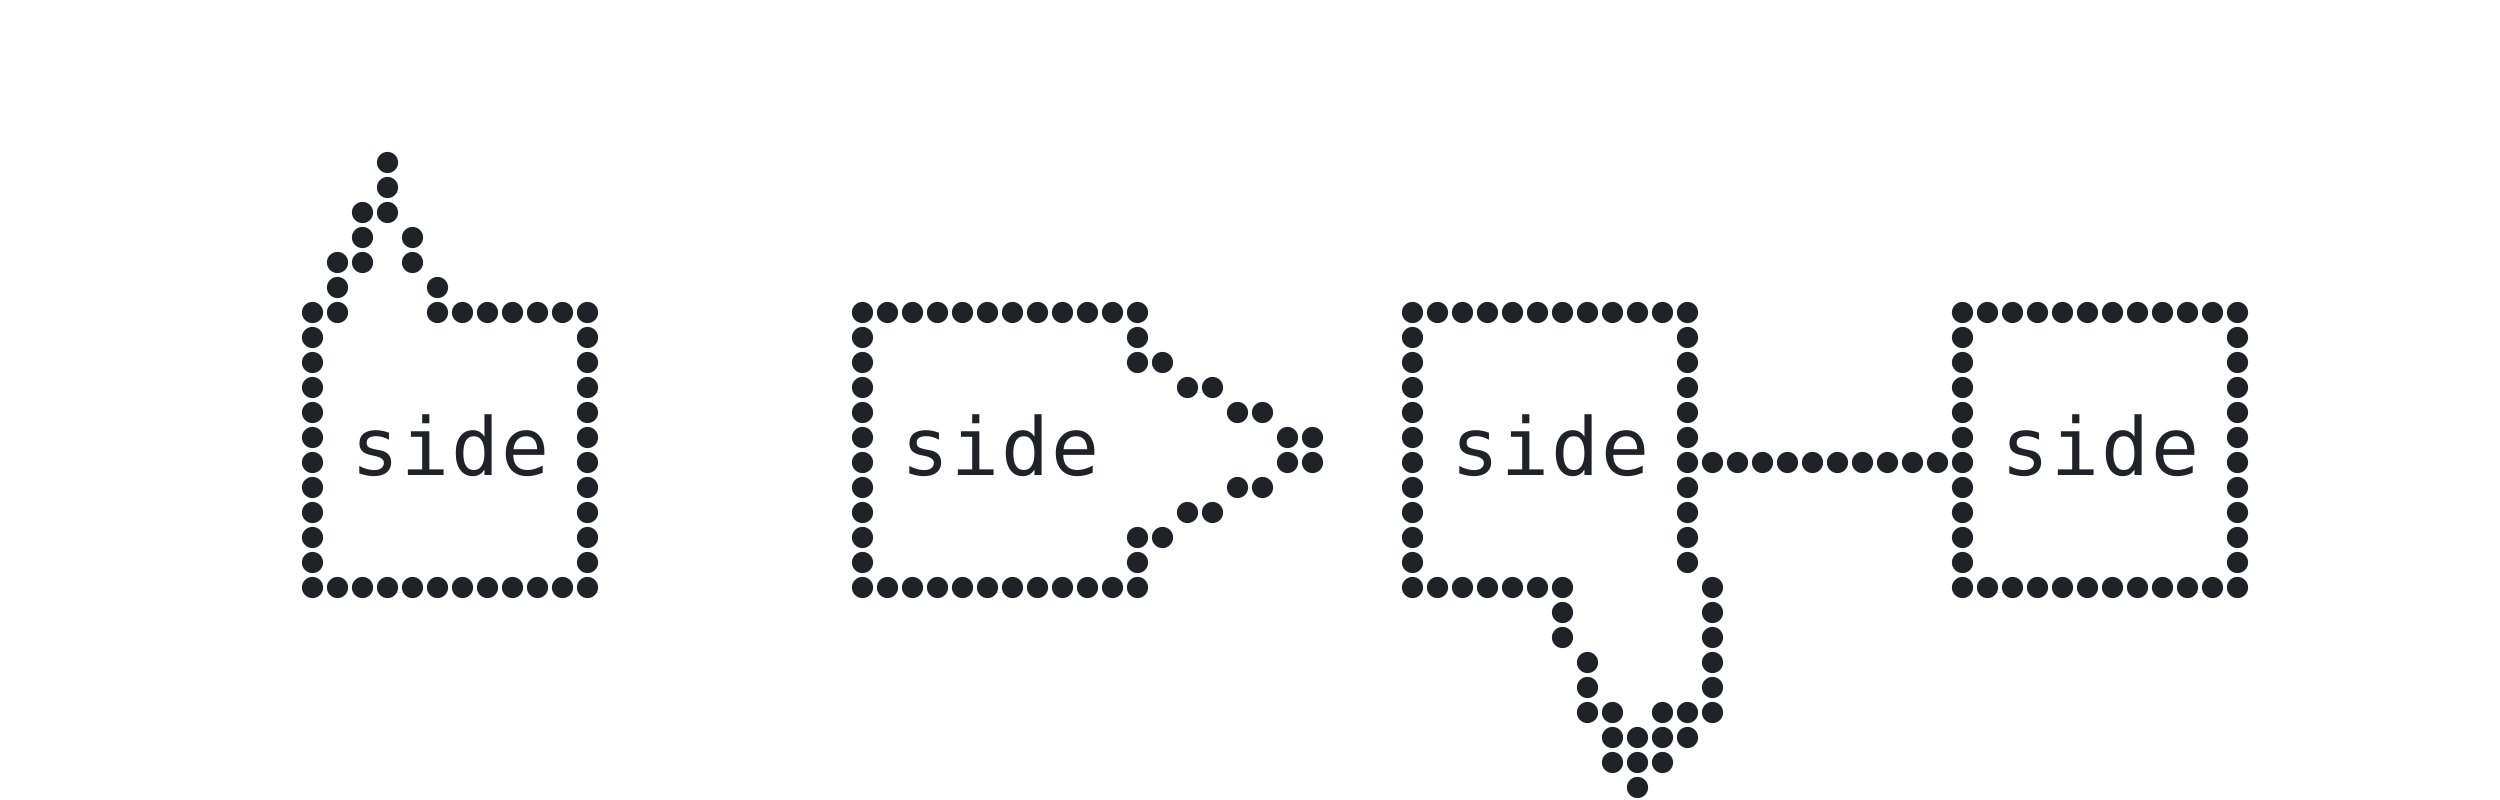
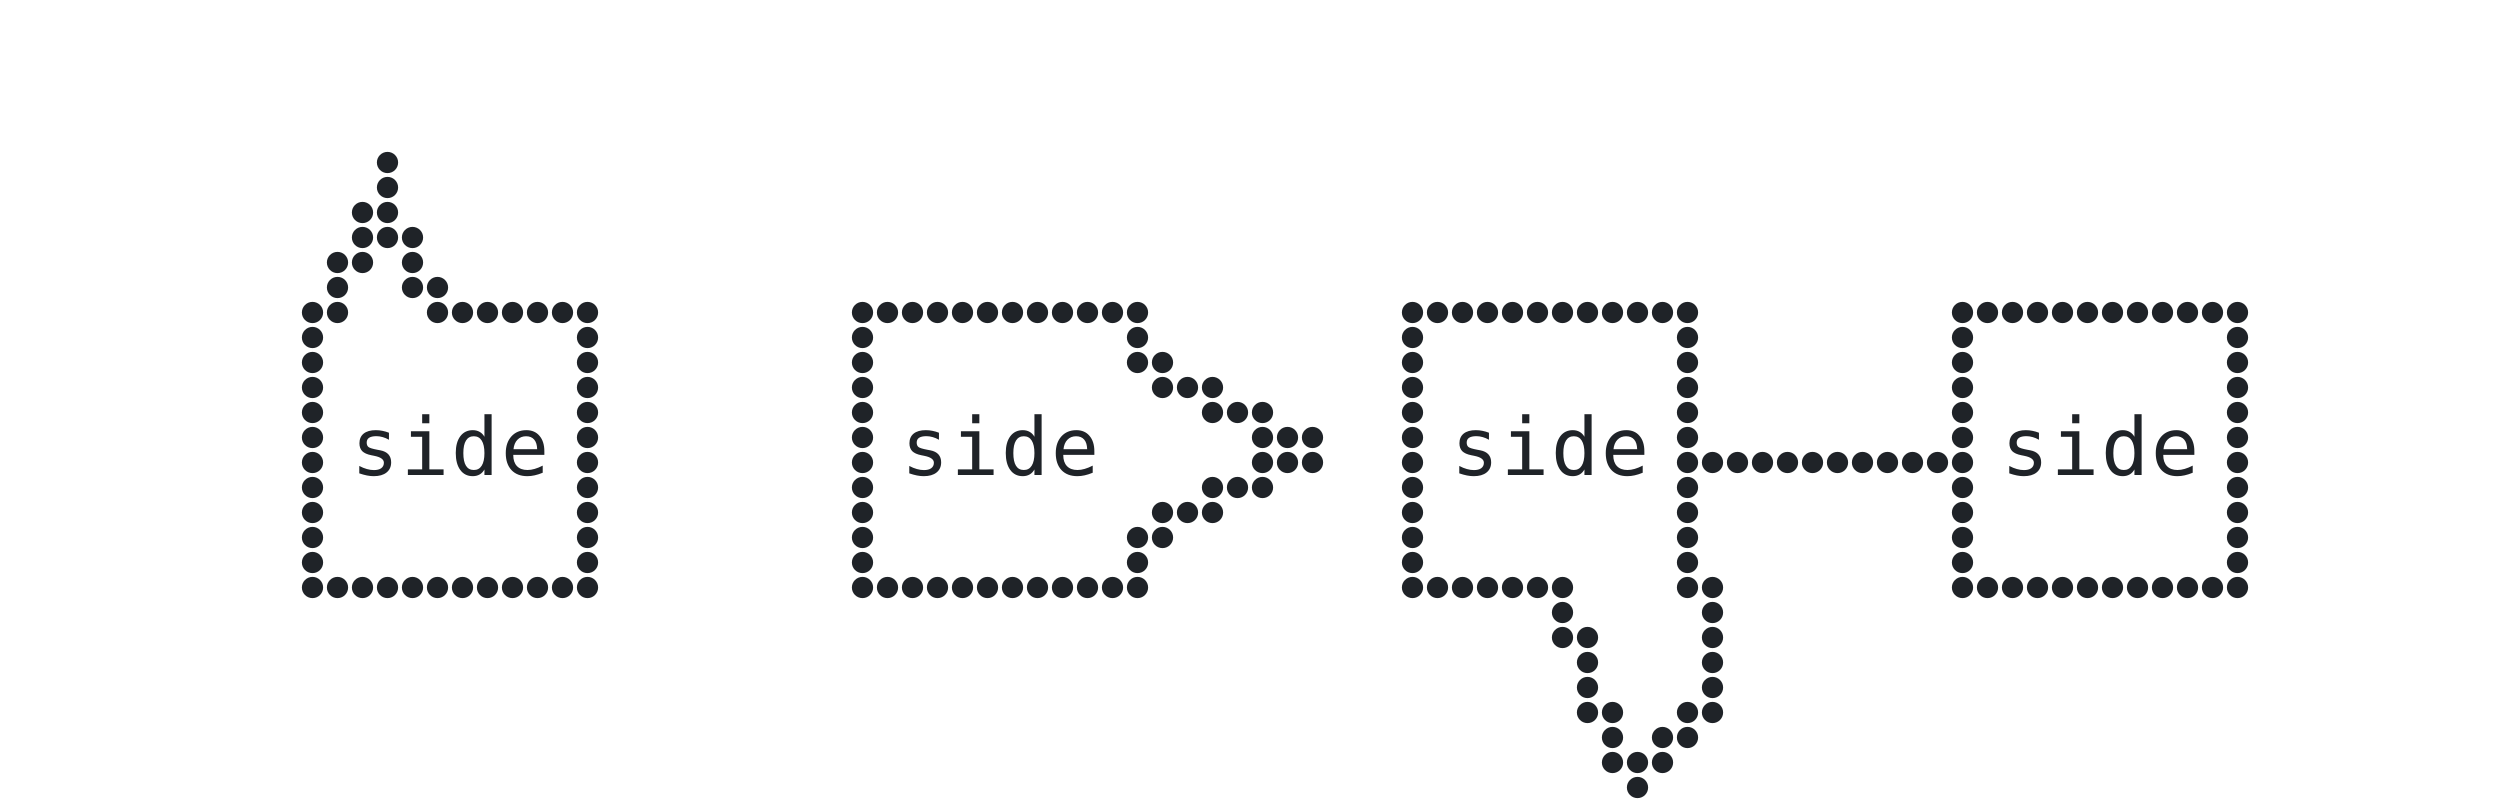
<svg xmlns="http://www.w3.org/2000/svg" viewBox="0 0 500 160" width="500" height="160">
  <rect width="100%" height="100%" fill="#ffffff" />
  <g fill="#1f2328">
    <circle cx="77.5" cy="32.5" r="2.125" />
    <circle cx="77.5" cy="37.5" r="2.125" />
    <circle cx="72.5" cy="42.5" r="2.125" />
    <circle cx="77.5" cy="42.5" r="2.125" />
    <circle cx="72.5" cy="47.5" r="2.125" />
+     <circle cx="77.5" cy="47.5" r="2.125" />
    <circle cx="82.5" cy="47.5" r="2.125" />
    <circle cx="67.5" cy="52.5" r="2.125" />
    <circle cx="72.5" cy="52.5" r="2.125" />
    <circle cx="82.5" cy="52.5" r="2.125" />
    <circle cx="67.5" cy="57.5" r="2.125" />
+     <circle cx="82.5" cy="57.5" r="2.125" />
    <circle cx="87.5" cy="57.5" r="2.125" />
    <circle cx="62.5" cy="62.5" r="2.125" />
    <circle cx="67.5" cy="62.5" r="2.125" />
    <circle cx="87.5" cy="62.5" r="2.125" />
    <circle cx="92.5" cy="62.5" r="2.125" />
    <circle cx="97.5" cy="62.5" r="2.125" />
    <circle cx="102.5" cy="62.5" r="2.125" />
    <circle cx="107.5" cy="62.5" r="2.125" />
    <circle cx="112.5" cy="62.5" r="2.125" />
    <circle cx="117.5" cy="62.5" r="2.125" />
    <circle cx="172.5" cy="62.5" r="2.125" />
    <circle cx="177.5" cy="62.5" r="2.125" />
    <circle cx="182.5" cy="62.5" r="2.125" />
    <circle cx="187.5" cy="62.5" r="2.125" />
    <circle cx="192.5" cy="62.5" r="2.125" />
    <circle cx="197.5" cy="62.5" r="2.125" />
    <circle cx="202.5" cy="62.5" r="2.125" />
    <circle cx="207.5" cy="62.5" r="2.125" />
    <circle cx="212.5" cy="62.5" r="2.125" />
    <circle cx="217.5" cy="62.5" r="2.125" />
    <circle cx="222.5" cy="62.5" r="2.125" />
    <circle cx="227.5" cy="62.5" r="2.125" />
    <circle cx="282.5" cy="62.5" r="2.125" />
    <circle cx="287.5" cy="62.5" r="2.125" />
    <circle cx="292.5" cy="62.5" r="2.125" />
    <circle cx="297.5" cy="62.5" r="2.125" />
    <circle cx="302.5" cy="62.5" r="2.125" />
    <circle cx="307.5" cy="62.5" r="2.125" />
    <circle cx="312.5" cy="62.5" r="2.125" />
    <circle cx="317.5" cy="62.5" r="2.125" />
    <circle cx="322.5" cy="62.5" r="2.125" />
    <circle cx="327.5" cy="62.5" r="2.125" />
    <circle cx="332.5" cy="62.5" r="2.125" />
    <circle cx="337.5" cy="62.5" r="2.125" />
    <circle cx="392.5" cy="62.5" r="2.125" />
    <circle cx="397.5" cy="62.5" r="2.125" />
    <circle cx="402.5" cy="62.5" r="2.125" />
    <circle cx="407.5" cy="62.5" r="2.125" />
    <circle cx="412.5" cy="62.5" r="2.125" />
    <circle cx="417.5" cy="62.5" r="2.125" />
    <circle cx="422.5" cy="62.5" r="2.125" />
    <circle cx="427.5" cy="62.5" r="2.125" />
    <circle cx="432.5" cy="62.5" r="2.125" />
    <circle cx="437.5" cy="62.5" r="2.125" />
    <circle cx="442.5" cy="62.5" r="2.125" />
    <circle cx="447.5" cy="62.5" r="2.125" />
    <circle cx="62.5" cy="67.5" r="2.125" />
    <circle cx="117.5" cy="67.5" r="2.125" />
    <circle cx="172.5" cy="67.5" r="2.125" />
    <circle cx="227.5" cy="67.5" r="2.125" />
    <circle cx="282.5" cy="67.5" r="2.125" />
    <circle cx="337.5" cy="67.5" r="2.125" />
    <circle cx="392.5" cy="67.5" r="2.125" />
    <circle cx="447.5" cy="67.5" r="2.125" />
    <circle cx="62.5" cy="72.5" r="2.125" />
    <circle cx="117.5" cy="72.5" r="2.125" />
    <circle cx="172.5" cy="72.5" r="2.125" />
    <circle cx="227.5" cy="72.5" r="2.125" />
    <circle cx="232.5" cy="72.5" r="2.125" />
    <circle cx="282.5" cy="72.5" r="2.125" />
    <circle cx="337.5" cy="72.5" r="2.125" />
    <circle cx="392.5" cy="72.5" r="2.125" />
    <circle cx="447.5" cy="72.5" r="2.125" />
    <circle cx="62.5" cy="77.5" r="2.125" />
    <circle cx="117.5" cy="77.5" r="2.125" />
    <circle cx="172.5" cy="77.5" r="2.125" />
+     <circle cx="232.5" cy="77.5" r="2.125" />
    <circle cx="237.5" cy="77.5" r="2.125" />
    <circle cx="242.5" cy="77.5" r="2.125" />
    <circle cx="282.5" cy="77.5" r="2.125" />
    <circle cx="337.5" cy="77.5" r="2.125" />
    <circle cx="392.5" cy="77.5" r="2.125" />
    <circle cx="447.5" cy="77.5" r="2.125" />
    <circle cx="62.5" cy="82.5" r="2.125" />
    <circle cx="117.5" cy="82.5" r="2.125" />
    <circle cx="172.5" cy="82.5" r="2.125" />
+     <circle cx="242.5" cy="82.5" r="2.125" />
    <circle cx="247.5" cy="82.5" r="2.125" />
    <circle cx="252.5" cy="82.5" r="2.125" />
    <circle cx="282.5" cy="82.5" r="2.125" />
    <circle cx="337.5" cy="82.5" r="2.125" />
    <circle cx="392.5" cy="82.5" r="2.125" />
    <circle cx="447.5" cy="82.5" r="2.125" />
    <circle cx="62.5" cy="87.5" r="2.125" />
    <circle cx="117.5" cy="87.5" r="2.125" />
    <circle cx="172.5" cy="87.5" r="2.125" />
+     <circle cx="252.5" cy="87.5" r="2.125" />
    <circle cx="257.5" cy="87.5" r="2.125" />
    <circle cx="262.5" cy="87.5" r="2.125" />
    <circle cx="282.5" cy="87.5" r="2.125" />
    <circle cx="337.5" cy="87.5" r="2.125" />
    <circle cx="392.5" cy="87.5" r="2.125" />
    <circle cx="447.5" cy="87.5" r="2.125" />
    <circle cx="62.5" cy="92.5" r="2.125" />
    <circle cx="117.5" cy="92.5" r="2.125" />
    <circle cx="172.5" cy="92.5" r="2.125" />
+     <circle cx="252.5" cy="92.5" r="2.125" />
    <circle cx="257.5" cy="92.5" r="2.125" />
    <circle cx="262.5" cy="92.5" r="2.125" />
    <circle cx="282.5" cy="92.5" r="2.125" />
    <circle cx="337.5" cy="92.5" r="2.125" />
    <circle cx="342.5" cy="92.5" r="2.125" />
    <circle cx="347.5" cy="92.5" r="2.125" />
    <circle cx="352.5" cy="92.5" r="2.125" />
    <circle cx="357.5" cy="92.5" r="2.125" />
    <circle cx="362.5" cy="92.5" r="2.125" />
    <circle cx="367.5" cy="92.5" r="2.125" />
    <circle cx="372.5" cy="92.5" r="2.125" />
    <circle cx="377.5" cy="92.5" r="2.125" />
    <circle cx="382.5" cy="92.5" r="2.125" />
    <circle cx="387.5" cy="92.5" r="2.125" />
    <circle cx="392.5" cy="92.5" r="2.125" />
    <circle cx="447.5" cy="92.5" r="2.125" />
    <circle cx="62.5" cy="97.5" r="2.125" />
    <circle cx="117.5" cy="97.5" r="2.125" />
    <circle cx="172.5" cy="97.5" r="2.125" />
+     <circle cx="242.5" cy="97.5" r="2.125" />
    <circle cx="247.5" cy="97.5" r="2.125" />
    <circle cx="252.5" cy="97.5" r="2.125" />
    <circle cx="282.5" cy="97.5" r="2.125" />
    <circle cx="337.5" cy="97.5" r="2.125" />
    <circle cx="392.5" cy="97.5" r="2.125" />
    <circle cx="447.5" cy="97.5" r="2.125" />
    <circle cx="62.5" cy="102.5" r="2.125" />
    <circle cx="117.5" cy="102.5" r="2.125" />
    <circle cx="172.5" cy="102.5" r="2.125" />
+     <circle cx="232.5" cy="102.5" r="2.125" />
    <circle cx="237.5" cy="102.5" r="2.125" />
    <circle cx="242.5" cy="102.5" r="2.125" />
    <circle cx="282.5" cy="102.5" r="2.125" />
    <circle cx="337.5" cy="102.5" r="2.125" />
    <circle cx="392.5" cy="102.5" r="2.125" />
    <circle cx="447.5" cy="102.5" r="2.125" />
    <circle cx="62.5" cy="107.5" r="2.125" />
    <circle cx="117.5" cy="107.5" r="2.125" />
    <circle cx="172.5" cy="107.5" r="2.125" />
    <circle cx="227.5" cy="107.5" r="2.125" />
    <circle cx="232.5" cy="107.5" r="2.125" />
    <circle cx="282.5" cy="107.5" r="2.125" />
    <circle cx="337.5" cy="107.5" r="2.125" />
    <circle cx="392.5" cy="107.5" r="2.125" />
    <circle cx="447.5" cy="107.5" r="2.125" />
    <circle cx="62.5" cy="112.5" r="2.125" />
    <circle cx="117.5" cy="112.5" r="2.125" />
    <circle cx="172.5" cy="112.5" r="2.125" />
    <circle cx="227.5" cy="112.5" r="2.125" />
    <circle cx="282.5" cy="112.5" r="2.125" />
    <circle cx="337.5" cy="112.5" r="2.125" />
    <circle cx="392.5" cy="112.5" r="2.125" />
    <circle cx="447.5" cy="112.5" r="2.125" />
    <circle cx="62.5" cy="117.5" r="2.125" />
    <circle cx="67.5" cy="117.5" r="2.125" />
    <circle cx="72.5" cy="117.5" r="2.125" />
    <circle cx="77.5" cy="117.5" r="2.125" />
    <circle cx="82.5" cy="117.5" r="2.125" />
    <circle cx="87.5" cy="117.5" r="2.125" />
    <circle cx="92.5" cy="117.5" r="2.125" />
    <circle cx="97.5" cy="117.5" r="2.125" />
    <circle cx="102.5" cy="117.5" r="2.125" />
    <circle cx="107.5" cy="117.5" r="2.125" />
    <circle cx="112.5" cy="117.5" r="2.125" />
    <circle cx="117.5" cy="117.5" r="2.125" />
    <circle cx="172.5" cy="117.5" r="2.125" />
    <circle cx="177.5" cy="117.5" r="2.125" />
    <circle cx="182.5" cy="117.5" r="2.125" />
    <circle cx="187.5" cy="117.5" r="2.125" />
    <circle cx="192.5" cy="117.5" r="2.125" />
    <circle cx="197.5" cy="117.5" r="2.125" />
    <circle cx="202.5" cy="117.5" r="2.125" />
    <circle cx="207.5" cy="117.5" r="2.125" />
    <circle cx="212.5" cy="117.5" r="2.125" />
    <circle cx="217.5" cy="117.5" r="2.125" />
    <circle cx="222.5" cy="117.5" r="2.125" />
    <circle cx="227.5" cy="117.5" r="2.125" />
    <circle cx="282.5" cy="117.5" r="2.125" />
    <circle cx="287.5" cy="117.5" r="2.125" />
    <circle cx="292.5" cy="117.5" r="2.125" />
    <circle cx="297.5" cy="117.5" r="2.125" />
    <circle cx="302.5" cy="117.5" r="2.125" />
    <circle cx="307.5" cy="117.5" r="2.125" />
    <circle cx="312.5" cy="117.5" r="2.125" />
+     <circle cx="337.5" cy="117.5" r="2.125" />
    <circle cx="342.5" cy="117.5" r="2.125" />
    <circle cx="392.5" cy="117.5" r="2.125" />
    <circle cx="397.5" cy="117.5" r="2.125" />
    <circle cx="402.5" cy="117.5" r="2.125" />
    <circle cx="407.5" cy="117.5" r="2.125" />
    <circle cx="412.5" cy="117.5" r="2.125" />
    <circle cx="417.5" cy="117.5" r="2.125" />
    <circle cx="422.5" cy="117.5" r="2.125" />
    <circle cx="427.5" cy="117.5" r="2.125" />
    <circle cx="432.5" cy="117.5" r="2.125" />
    <circle cx="437.5" cy="117.5" r="2.125" />
    <circle cx="442.5" cy="117.5" r="2.125" />
    <circle cx="447.5" cy="117.5" r="2.125" />
    <circle cx="312.5" cy="122.5" r="2.125" />
    <circle cx="342.5" cy="122.5" r="2.125" />
    <circle cx="312.5" cy="127.5" r="2.125" />
+     <circle cx="317.5" cy="127.5" r="2.125" />
    <circle cx="342.5" cy="127.5" r="2.125" />
    <circle cx="317.5" cy="132.5" r="2.125" />
    <circle cx="342.5" cy="132.5" r="2.125" />
    <circle cx="317.5" cy="137.5" r="2.125" />
    <circle cx="342.5" cy="137.5" r="2.125" />
    <circle cx="317.5" cy="142.5" r="2.125" />
    <circle cx="322.5" cy="142.5" r="2.125" />
-     <circle cx="332.5" cy="142.5" r="2.125" />
    <circle cx="337.5" cy="142.5" r="2.125" />
    <circle cx="342.5" cy="142.5" r="2.125" />
    <circle cx="322.5" cy="147.5" r="2.125" />
-     <circle cx="327.5" cy="147.5" r="2.125" />
    <circle cx="332.5" cy="147.5" r="2.125" />
    <circle cx="337.5" cy="147.5" r="2.125" />
    <circle cx="322.5" cy="152.5" r="2.125" />
    <circle cx="327.5" cy="152.5" r="2.125" />
    <circle cx="332.5" cy="152.5" r="2.125" />
    <circle cx="327.5" cy="157.5" r="2.125" />
  </g>
  <text x="75" text-anchor="middle" y="95" font-family="monospace" font-size="16" fill="#1f2328">s</text>
  <text x="85" text-anchor="middle" y="95" font-family="monospace" font-size="16" fill="#1f2328">i</text>
  <text x="95" text-anchor="middle" y="95" font-family="monospace" font-size="16" fill="#1f2328">d</text>
  <text x="105" text-anchor="middle" y="95" font-family="monospace" font-size="16" fill="#1f2328">e</text>
  <text x="185" text-anchor="middle" y="95" font-family="monospace" font-size="16" fill="#1f2328">s</text>
  <text x="195" text-anchor="middle" y="95" font-family="monospace" font-size="16" fill="#1f2328">i</text>
  <text x="205" text-anchor="middle" y="95" font-family="monospace" font-size="16" fill="#1f2328">d</text>
  <text x="215" text-anchor="middle" y="95" font-family="monospace" font-size="16" fill="#1f2328">e</text>
  <text x="295" text-anchor="middle" y="95" font-family="monospace" font-size="16" fill="#1f2328">s</text>
  <text x="305" text-anchor="middle" y="95" font-family="monospace" font-size="16" fill="#1f2328">i</text>
  <text x="315" text-anchor="middle" y="95" font-family="monospace" font-size="16" fill="#1f2328">d</text>
  <text x="325" text-anchor="middle" y="95" font-family="monospace" font-size="16" fill="#1f2328">e</text>
  <text x="405" text-anchor="middle" y="95" font-family="monospace" font-size="16" fill="#1f2328">s</text>
  <text x="415" text-anchor="middle" y="95" font-family="monospace" font-size="16" fill="#1f2328">i</text>
  <text x="425" text-anchor="middle" y="95" font-family="monospace" font-size="16" fill="#1f2328">d</text>
  <text x="435" text-anchor="middle" y="95" font-family="monospace" font-size="16" fill="#1f2328">e</text>
</svg>
